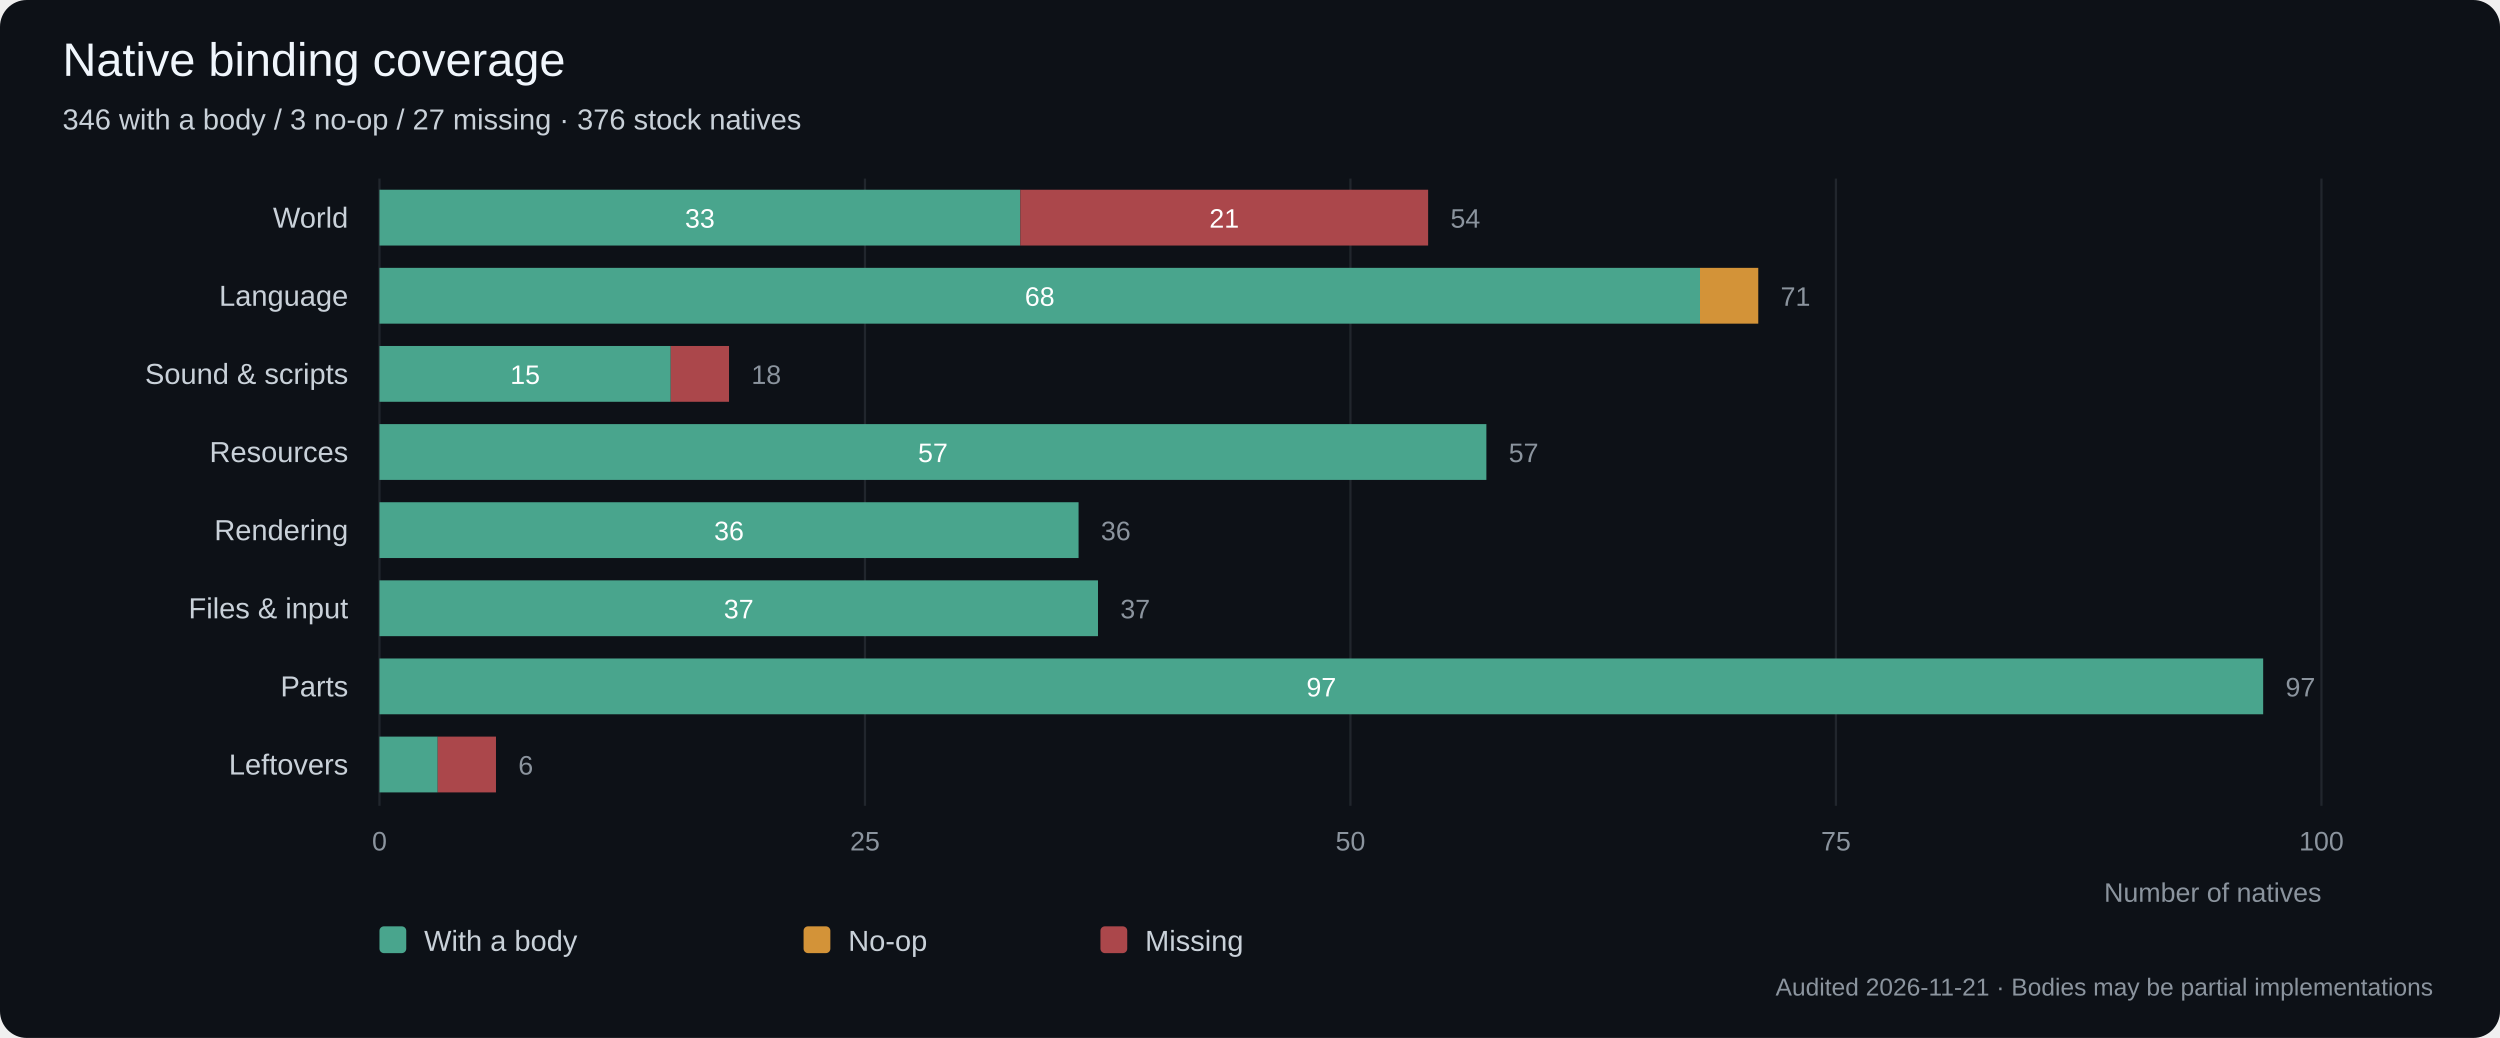
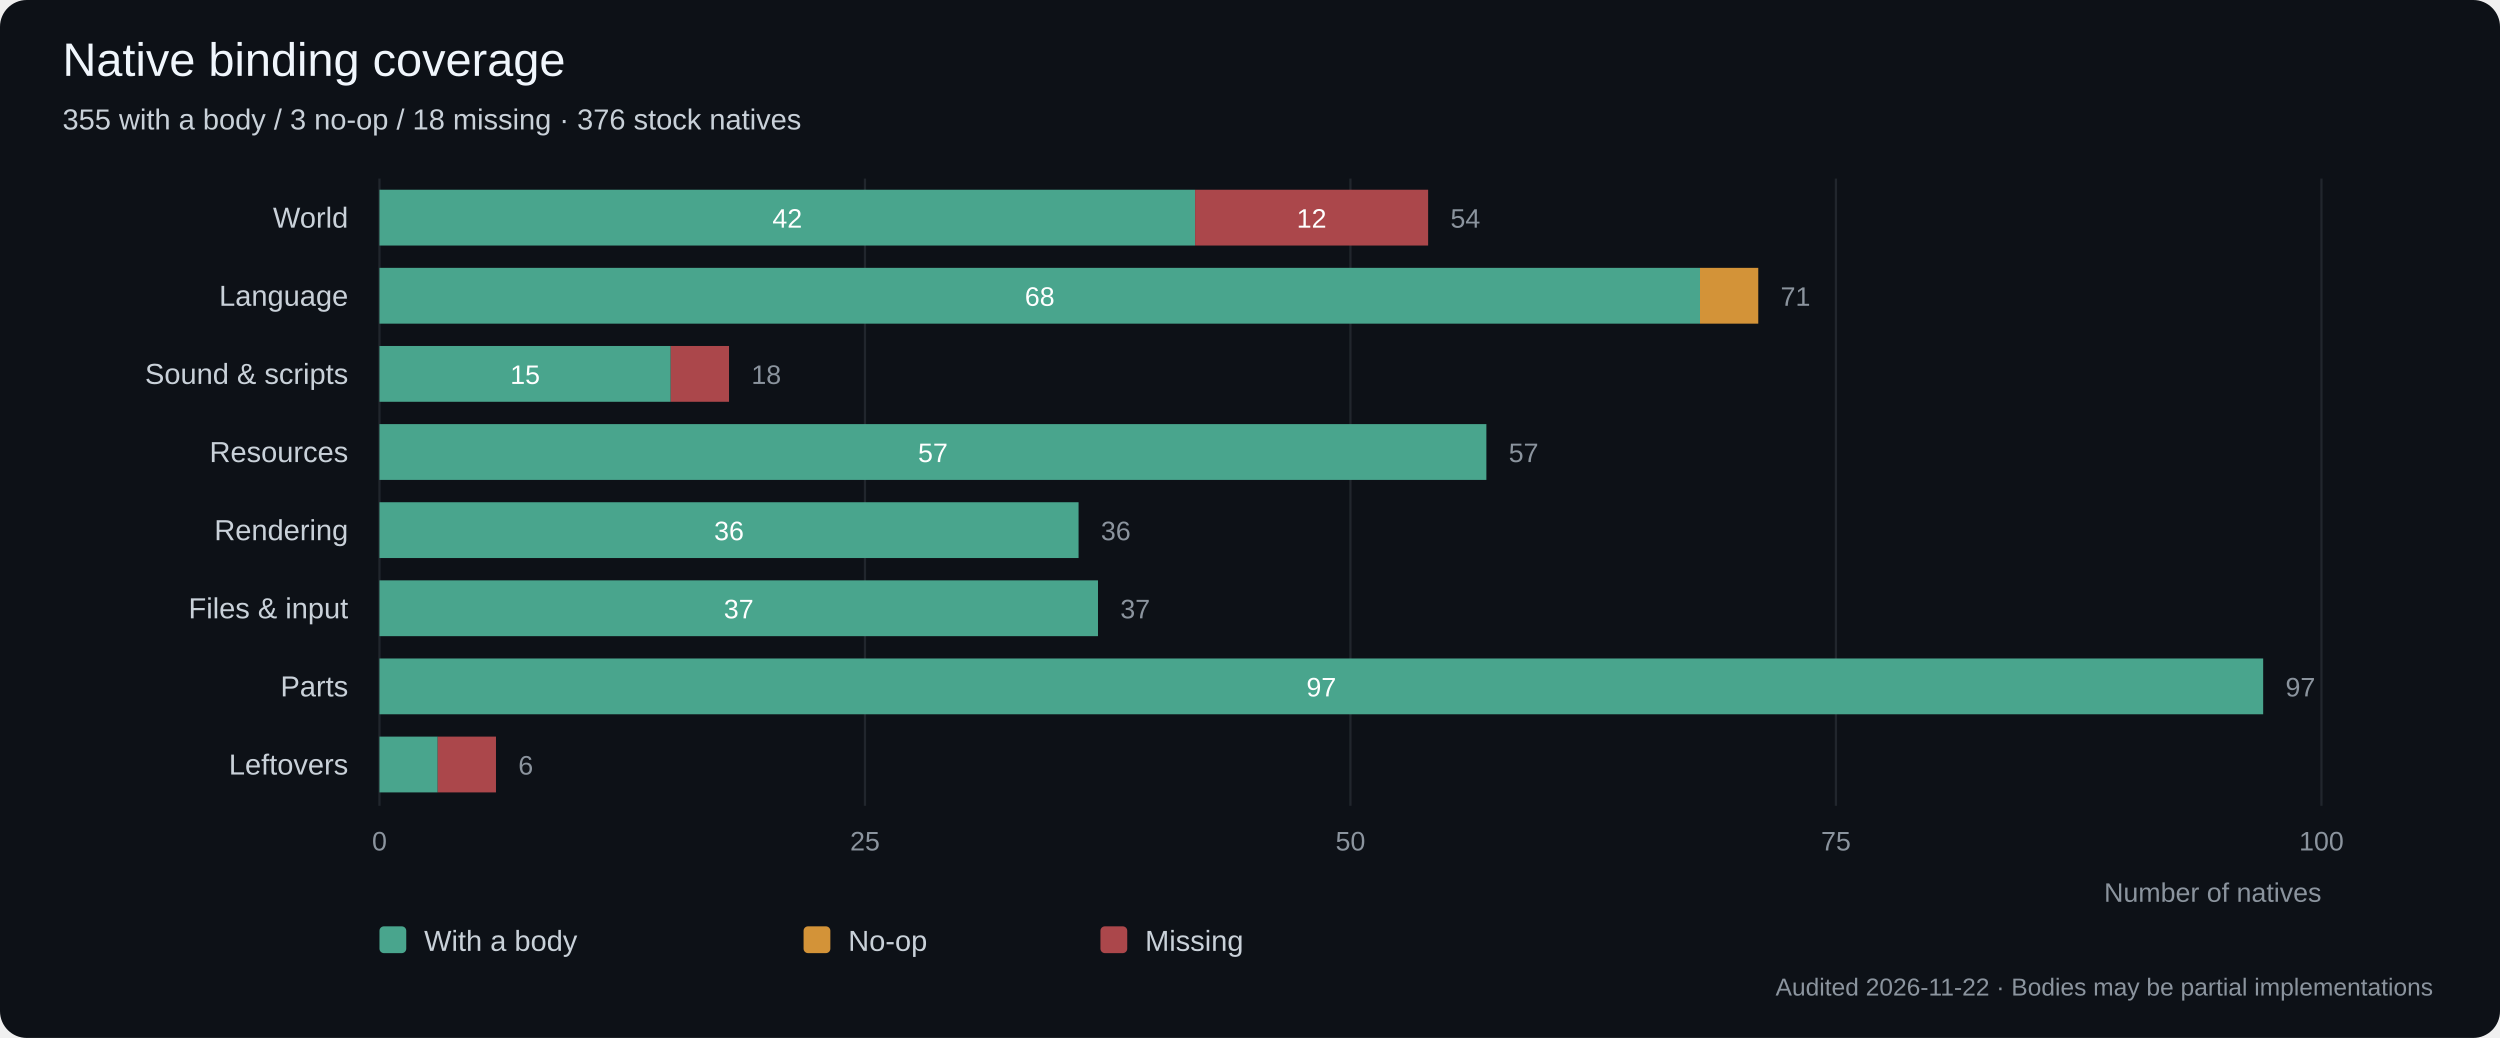
<svg xmlns="http://www.w3.org/2000/svg" width="1120" height="465" viewBox="0 0 1120 465" role="img" aria-labelledby="title desc">
  <rect width="1120" height="465" rx="12" fill="#0d1117" />
  <g font-family="Segoe UI,Arial,sans-serif">
    <text x="28" y="34" font-size="21" fill="#f0f6fc" text-anchor="start">Native binding coverage</text>
-     <text x="28" y="58" font-size="13" fill="#c9d1d9" text-anchor="start">346 with a body  /  3 no-op  /  27 missing  ·  376 stock natives</text>
+     <text x="28" y="58" font-size="13" fill="#c9d1d9" text-anchor="start">355 with a body  /  3 no-op  /  18 missing  ·  376 stock natives</text>
    <line x1="170" x2="170" y1="80" y2="361" stroke="#21262d" />
    <text x="170" y="381" font-size="12" fill="#8b949e" text-anchor="middle">0</text>
    <line x1="387.5" x2="387.5" y1="80" y2="361" stroke="#21262d" />
    <text x="387.5" y="381" font-size="12" fill="#8b949e" text-anchor="middle">25</text>
    <line x1="605" x2="605" y1="80" y2="361" stroke="#21262d" />
    <text x="605" y="381" font-size="12" fill="#8b949e" text-anchor="middle">50</text>
    <line x1="822.5" x2="822.5" y1="80" y2="361" stroke="#21262d" />
    <text x="822.5" y="381" font-size="12" fill="#8b949e" text-anchor="middle">75</text>
    <line x1="1040" x2="1040" y1="80" y2="361" stroke="#21262d" />
    <text x="1040" y="381" font-size="12" fill="#8b949e" text-anchor="middle">100</text>
    <text x="156" y="102" font-size="13" fill="#c9d1d9" text-anchor="end">World</text>
-     <rect x="170" y="85" width="287.1" height="25" fill="#49a58d" />
-     <text x="313.55" y="102" font-size="12" fill="#ffffff" text-anchor="middle">33</text>
-     <rect x="457.1" y="85" width="182.7" height="25" fill="#ab474b" />
-     <text x="548.45" y="102" font-size="12" fill="#ffffff" text-anchor="middle">21</text>
+     <rect x="170" y="85" width="365.4" height="25" fill="#49a58d" />
+     <text x="352.7" y="102" font-size="12" fill="#ffffff" text-anchor="middle">42</text>
+     <rect x="535.4" y="85" width="104.4" height="25" fill="#ab474b" />
+     <text x="587.6" y="102" font-size="12" fill="#ffffff" text-anchor="middle">12</text>
    <text x="649.8" y="102" font-size="12" fill="#8b949e" text-anchor="start">54</text>
    <text x="156" y="137" font-size="13" fill="#c9d1d9" text-anchor="end">Language</text>
    <rect x="170" y="120" width="591.6" height="25" fill="#49a58d" />
    <text x="465.8" y="137" font-size="12" fill="#ffffff" text-anchor="middle">68</text>
    <rect x="761.6" y="120" width="26.1" height="25" fill="#d39338" />
    <text x="797.7" y="137" font-size="12" fill="#8b949e" text-anchor="start">71</text>
    <text x="156" y="172" font-size="13" fill="#c9d1d9" text-anchor="end">Sound &amp; scripts</text>
    <rect x="170" y="155" width="130.5" height="25" fill="#49a58d" />
    <text x="235.25" y="172" font-size="12" fill="#ffffff" text-anchor="middle">15</text>
    <rect x="300.5" y="155" width="26.1" height="25" fill="#ab474b" />
    <text x="336.6" y="172" font-size="12" fill="#8b949e" text-anchor="start">18</text>
    <text x="156" y="207" font-size="13" fill="#c9d1d9" text-anchor="end">Resources</text>
    <rect x="170" y="190" width="495.9" height="25" fill="#49a58d" />
    <text x="417.95" y="207" font-size="12" fill="#ffffff" text-anchor="middle">57</text>
    <text x="675.9" y="207" font-size="12" fill="#8b949e" text-anchor="start">57</text>
    <text x="156" y="242" font-size="13" fill="#c9d1d9" text-anchor="end">Rendering</text>
    <rect x="170" y="225" width="313.2" height="25" fill="#49a58d" />
    <text x="326.6" y="242" font-size="12" fill="#ffffff" text-anchor="middle">36</text>
    <text x="493.2" y="242" font-size="12" fill="#8b949e" text-anchor="start">36</text>
    <text x="156" y="277" font-size="13" fill="#c9d1d9" text-anchor="end">Files &amp; input</text>
    <rect x="170" y="260" width="321.9" height="25" fill="#49a58d" />
    <text x="330.95" y="277" font-size="12" fill="#ffffff" text-anchor="middle">37</text>
    <text x="501.9" y="277" font-size="12" fill="#8b949e" text-anchor="start">37</text>
    <text x="156" y="312" font-size="13" fill="#c9d1d9" text-anchor="end">Parts</text>
    <rect x="170" y="295" width="843.9" height="25" fill="#49a58d" />
    <text x="591.95" y="312" font-size="12" fill="#ffffff" text-anchor="middle">97</text>
    <text x="1023.9" y="312" font-size="12" fill="#8b949e" text-anchor="start">97</text>
    <text x="156" y="347" font-size="13" fill="#c9d1d9" text-anchor="end">Leftovers</text>
    <rect x="170" y="330" width="26.1" height="25" fill="#49a58d" />
    <rect x="196.1" y="330" width="26.1" height="25" fill="#ab474b" />
    <text x="232.2" y="347" font-size="12" fill="#8b949e" text-anchor="start">6</text>
    <text x="1040" y="404" font-size="12" fill="#8b949e" text-anchor="end">Number of natives</text>
    <rect x="170" y="415" width="12" height="12" rx="2" fill="#49a58d" />
    <text x="190" y="426" font-size="13" fill="#c9d1d9" text-anchor="start">With a body</text>
    <rect x="360" y="415" width="12" height="12" rx="2" fill="#d39338" />
    <text x="380" y="426" font-size="13" fill="#c9d1d9" text-anchor="start">No-op</text>
    <rect x="493" y="415" width="12" height="12" rx="2" fill="#ab474b" />
    <text x="513" y="426" font-size="13" fill="#c9d1d9" text-anchor="start">Missing</text>
-     <text x="1090" y="446" font-size="11" fill="#8b949e" text-anchor="end">Audited 2026-11-21 · Bodies may be partial implementations</text>
+     <text x="1090" y="446" font-size="11" fill="#8b949e" text-anchor="end">Audited 2026-11-22 · Bodies may be partial implementations</text>
  </g>
</svg>
